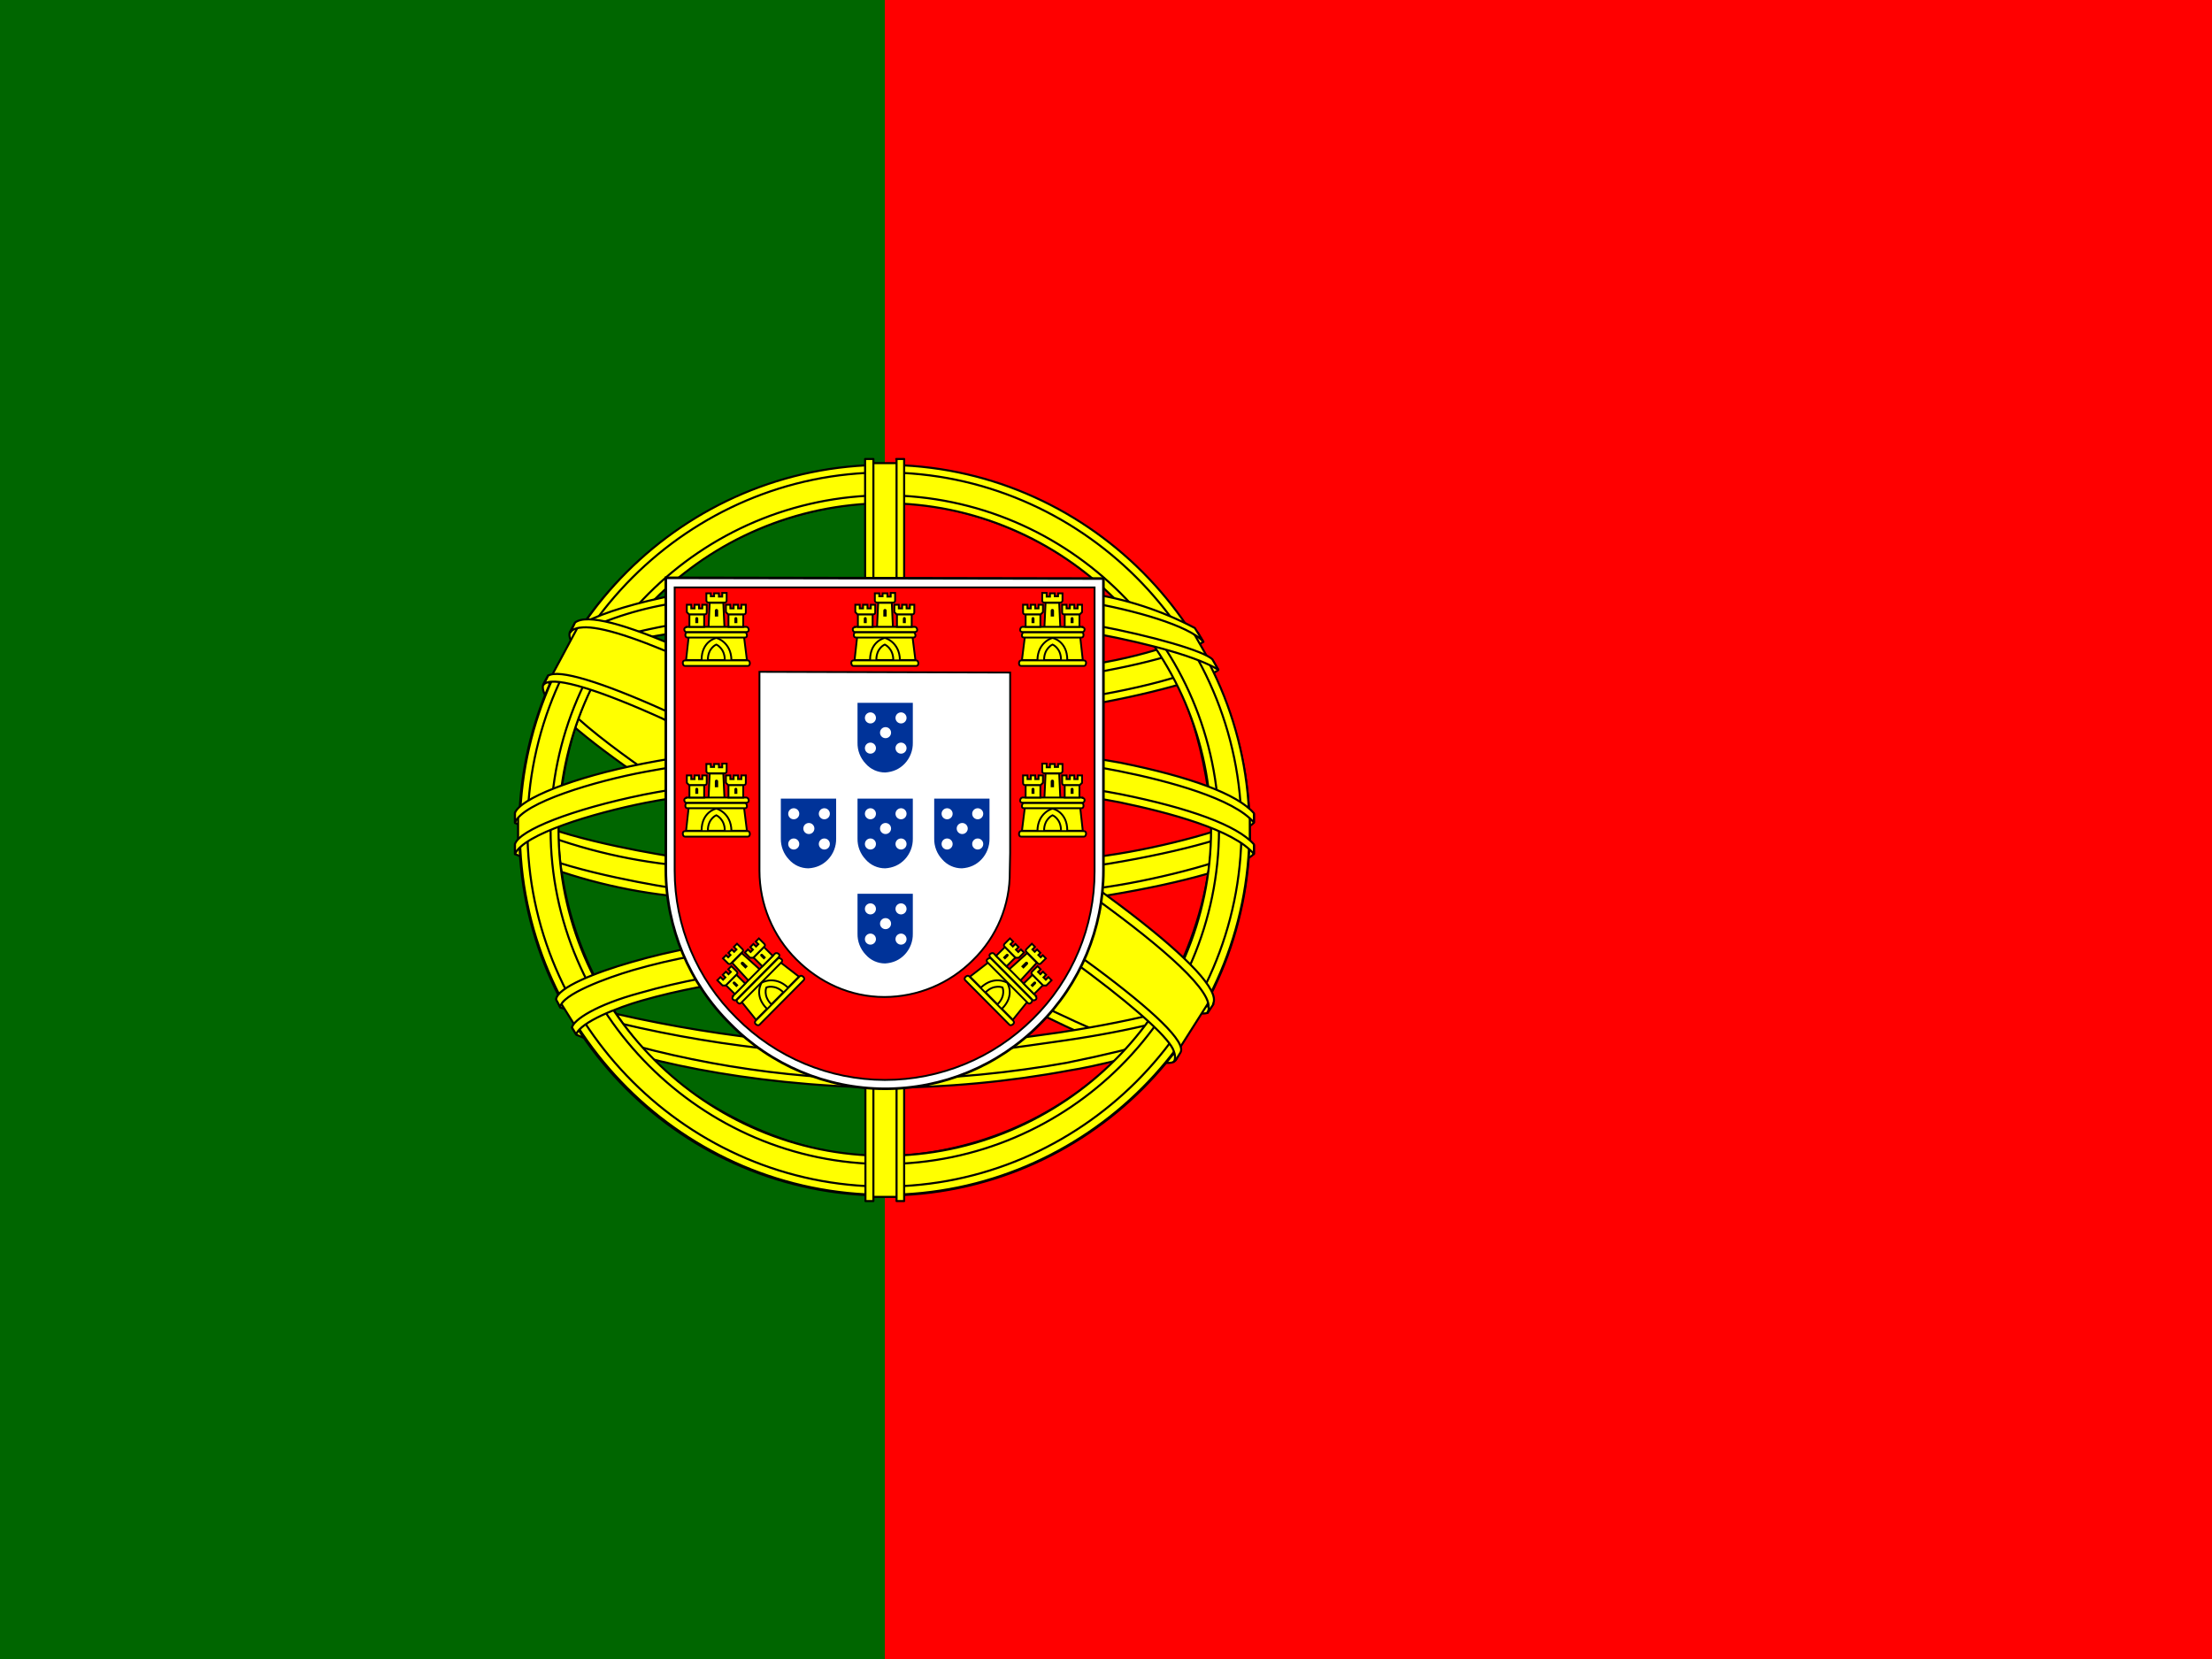
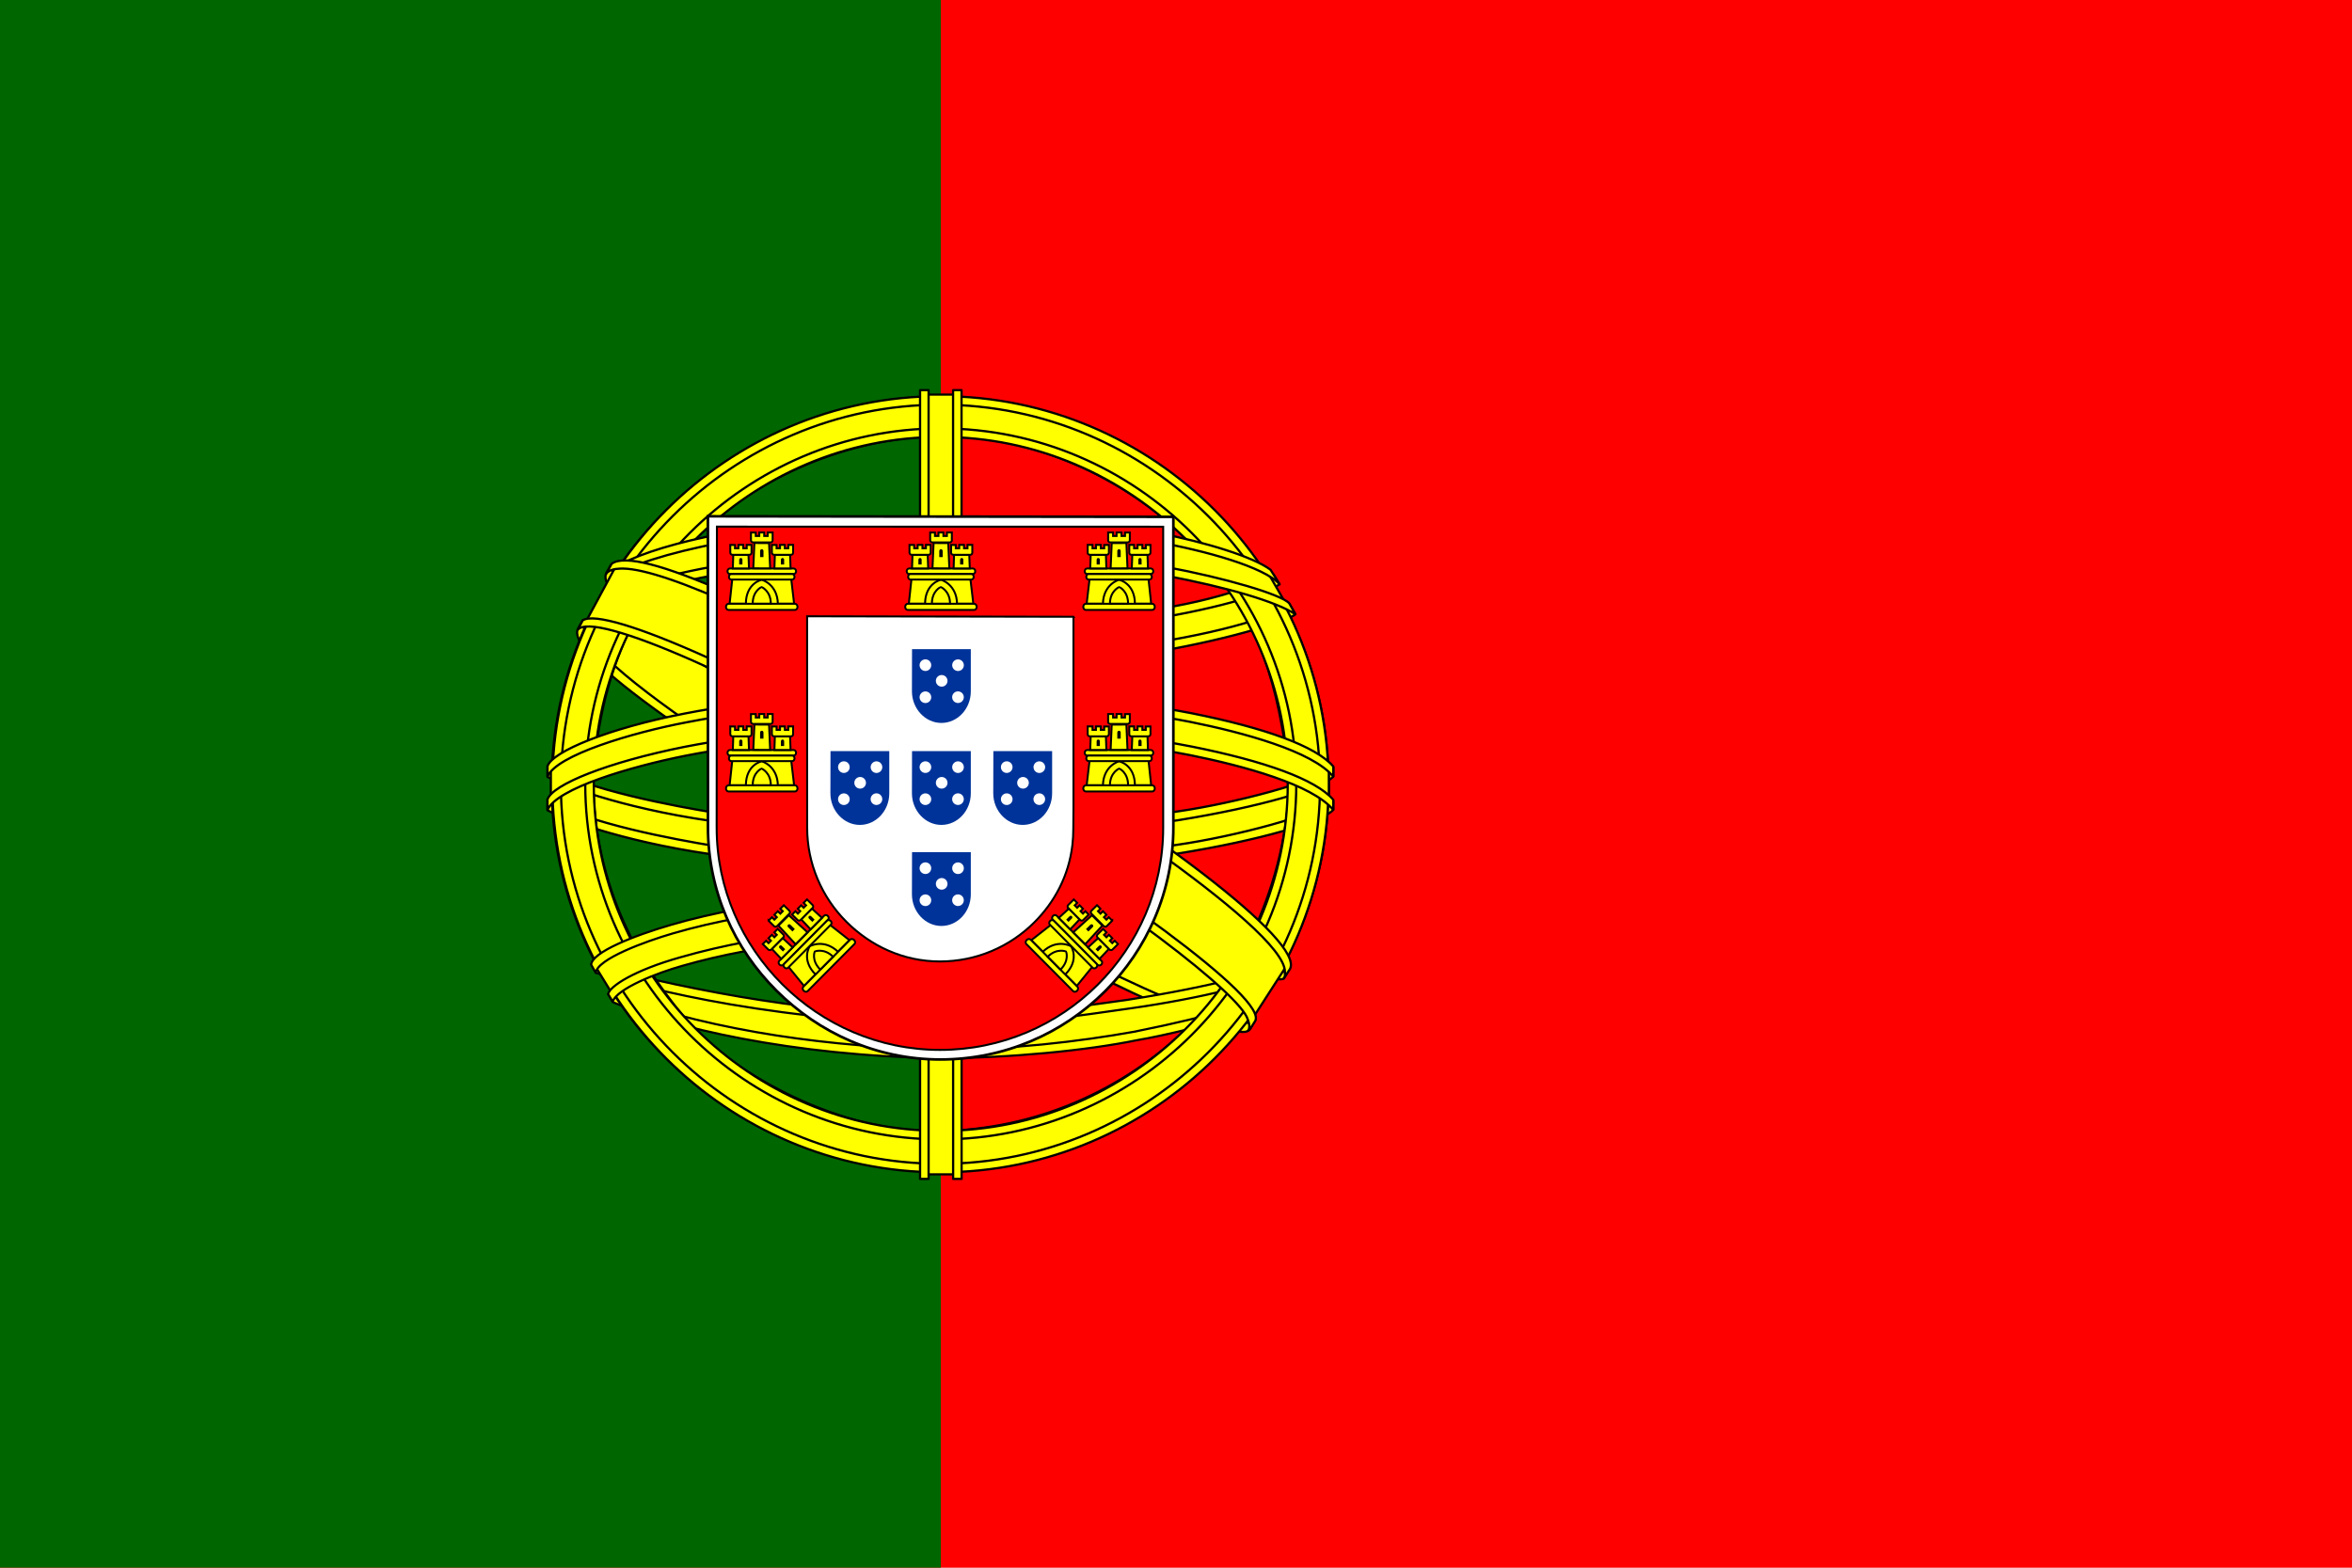
- <svg xmlns="http://www.w3.org/2000/svg" xmlns:xlink="http://www.w3.org/1999/xlink" width="640" height="480" viewBox="0 0 640 480">
-   <path fill="red" d="M256 0h384v480H256z" />
-   <path fill="#060" d="M0 0h256v480H0z" />
-   <g fill="#ff0" fill-rule="evenodd" stroke="#000" stroke-linecap="round" stroke-linejoin="round" stroke-width=".6">
-     <path d="M339.5 306.2c-32.3-1-180-93.2-181-108l8.1-13.5c14.7 21.3 165.7 111 180.6 107.8z" />
-     <path d="M164.9 182.8c-2.9 7.8 38.6 33.4 88.4 63.8s92.9 49 96 46.4l1.5-2.8q-.9 1.6-4.3.6c-13.5-3.9-48.6-20-92.1-46.4-43.6-26.4-81.4-50.7-87.3-61a6 6 0 0 1-.6-3.1h-.2l-1.2 2.2zm175.3 123.8q-.7 1.3-3.5.8c-12-1.3-48.6-19.1-91.9-45-50.4-30.2-92-57.6-87.4-64.8l1.2-2.2.2.1c-4 12.2 82.1 61.4 87.2 64.6 49.8 30.8 91.8 48.9 95.5 44.2z" />
-     <path d="M256.2 207.2c32.2-.3 72-4.4 95-13.6l-5-8c-13.5 7.5-53.5 12.5-90.3 13.2-43.4-.4-74.1-4.5-89.5-14.8l-4.6 8.6c28.2 12 57.2 14.5 94.4 14.6" />
-     <path d="M352.5 193.8c-.8 1.3-15.8 6.4-37.8 10.2a381 381 0 0 1-58.6 4.3 416 416 0 0 1-56.2-3.6c-23.1-3.6-35-8.6-39.5-10.4l1.1-2.2c12.7 5 24.7 8 38.7 10.2A412 412 0 0 0 256 206a392 392 0 0 0 58.3-4.3c22.5-3.7 34.8-8.4 36.6-10.5zm-4.4-8.1c-2.4 2-14.6 6.3-36 9.7a388 388 0 0 1-55.8 4c-22 0-40.1-1.6-53.8-3.6-21.8-2.8-33.4-8-37.6-9.4l1.3-2.2c3.3 1.7 14.4 6.2 36.5 9.3a385 385 0 0 0 53.6 3.4 384 384 0 0 0 55.4-4c21.5-3 33.1-8.4 34.9-9.8zM150.3 246c19.8 10.7 63.9 16 105.6 16.4 38 .1 87.4-5.8 105.9-15.6l-.5-10.7c-5.8 9-58.8 17.7-105.8 17.4s-90.7-7.6-105.3-17v9.5" />
-     <path d="M362.8 244.5v2.5c-2.8 3.4-20.2 8.4-42 12a434 434 0 0 1-65.4 4.4 400 400 0 0 1-62-4.3 155 155 0 0 1-44.4-12v-2.9c9.7 6.4 35.9 11.2 44.7 12.6 15.8 2.4 36.1 4.2 61.7 4.2 26.9 0 48.4-1.9 65-4.4 15.7-2.3 38-8.2 42.4-12.1m0-9v2.5c-2.8 3.3-20.2 8.3-42 11.9a434 434 0 0 1-65.4 4.5 414 414 0 0 1-62-4.3 155 155 0 0 1-44.4-12v-3c9.7 6.5 36 11.2 44.7 12.6a408 408 0 0 0 61.7 4.3c26.9 0 48.5-2 65-4.5 15.7-2.2 38-8.1 42.4-12m-107 68.8c-45.6-.2-84.7-12.4-93-14.4l6 9.4a250 250 0 0 0 87.4 14.3c34.7-1 65-3.7 86.3-14.1l6.2-9.8c-14.5 6.9-64 14.6-93 14.6" />
-     <path d="m344.9 297.3-2.8 4c-10 3.6-26 7.4-32.6 8.4a296 296 0 0 1-53.7 5c-40.4-.6-73.5-8.5-89-15.3l-1.3-2.1.2-.4 2.1.9a287 287 0 0 0 88.2 14.5c18.8 0 37.5-2.1 52.6-4.8 23.2-4.7 32.6-8.2 35.5-9.8l.7-.4zm5.3-8.8-2 3.5c-5.4 2-20 6.2-41.3 9.2-14 1.9-22.7 3.8-50.6 4.3a347 347 0 0 1-94.2-14L161 289a390 390 0 0 0 95.4 14c25.5-.5 36.4-2.4 50.3-4.3 24.8-3.8 37.3-8 41-9.1v-.2l2.6-1z" />
-     <path d="M350.8 237.6c.1 30-15.3 57-27.6 68.8a99 99 0 0 1-67.8 28.2c-30.3.5-58.8-19.2-66.5-27.9a101 101 0 0 1-27.5-67.4c1.8-32.8 14.7-55.6 33.3-71.3a100 100 0 0 1 64.2-22.7 98 98 0 0 1 71 35.6c12.5 15.2 18 31.7 20.9 56.7M255.6 135a106 106 0 0 1 106 105.2 105.6 105.6 0 1 1-211.4 0c-.1-58 47.3-105.2 105.4-105.2" />
-     <path d="M255.9 134.5c58.2 0 105.6 47.4 105.6 105.6S314.1 345.7 256 345.7s-105.6-47.4-105.6-105.6S197.8 134.5 256 134.5zM152.6 240c0 56.8 46.7 103.3 103.3 103.3S359.2 296.8 359.2 240s-46.7-103.3-103.3-103.3S152.6 183.2 152.6 240" />
-     <path d="M256 143.3a97 97 0 0 1 96.7 96.7 97 97 0 0 1-96.7 96.8c-53 0-96.7-43.6-96.7-96.8a97 97 0 0 1 96.7-96.7M161.6 240c0 52 42.6 94.4 94.4 94.4s94.4-42.5 94.4-94.4-42.6-94.4-94.4-94.4a95 95 0 0 0-94.4 94.4" />
-     <path d="M260.3 134h-9.1v212.3h9z" />
-     <path d="M259.3 132.8h2.3v214.7h-2.2V132.8zm-9 0h2.4v214.7h-2.3z" />
-     <path d="M361.6 244.2v-7.8l-6.4-6-36.3-9.6-52.2-5.3-63 3.2-44.8 10.6-9 6.7v7.9l22.9-10.3 54.4-8.5h52.3l38.4 4.2 26.6 6.4z" />
-     <path d="M256 223.8c24.9 0 49 2.3 68.3 6 19.8 4 33.7 9 38.5 14.5v2.8c-5.8-7-24.5-12-39-15-19-3.6-43-6-67.9-6-26.1 0-50.5 2.6-69.3 6.2-15 3-35.1 9-37.6 14.8v-2.9c1.3-4 16.3-10 37.3-14.3 18.9-3.7 43.3-6.1 69.6-6.1zm0-9.1a383 383 0 0 1 68.3 6c19.8 4 33.7 9 38.5 14.6v2.7c-5.8-6.9-24.5-12-39-14.9-19-3.7-43-6-67.9-6a376 376 0 0 0-69.2 6.2c-14.5 2.7-35.4 8.9-37.7 14.7v-2.8c1.4-4 16.6-10.3 37.3-14.3 19-3.7 43.3-6.2 69.7-6.2m-.6-46.2c39.3-.2 73.6 5.5 89.3 13.5l5.7 10c-13.6-7.4-50.6-15-94.9-14-36.1.3-74.7 4-94 14.4l6.8-11.4c15.9-8.3 53.3-12.5 87.1-12.5" />
-     <path d="M256 176.7a354 354 0 0 1 61.3 4.3c16 3 31.3 7.4 33.5 9.8l1.7 3c-5.3-3.4-18.6-7.3-35.6-10.5s-38.7-4.3-61-4.2c-25.3-.1-45 1.2-61.8 4.2a109 109 0 0 0-33.3 10.3l1.7-3.1c6-3 15.3-6.7 31.1-9.6 17.5-3.2 37.4-4.1 62.4-4.2m0-9c21.4-.2 42.6 1 59.1 4a96 96 0 0 1 30.6 10l2.5 4c-4.2-4.7-20-9.2-34.1-11.6-16.4-2.9-36.7-4-58.1-4.2a361 361 0 0 0-59.5 4.4 97 97 0 0 0-29.6 9.1l2.2-3.3c5.8-3 15.2-5.8 27-8.1a357 357 0 0 1 59.9-4.4zM308.4 284a276 276 0 0 0-52.5-4c-65.5.8-86.6 13.5-89.2 17.3l-5-8c16.8-12 52.4-18.8 94.6-18.2q32.9.5 56.6 5l-4.5 8" />
-     <path d="M255.6 278.9c18.2.3 36 1 53.3 4.2l-1.2 2.2c-16-3-33.2-4-52-4-24.3-.2-48.7 2.1-70 8.2-6.7 1.9-17.8 6.2-19 9.8l-1.2-2c.4-2.2 7-6.6 19.6-10 24.4-7 47.2-8.3 70.5-8.4m.8-9.2a327 327 0 0 1 57.3 5l-1.3 2.3a299 299 0 0 0-56-4.9c-24.2 0-49.9 1.8-73.3 8.6-7.5 2.2-20.6 7-21 10.7l-1.2-2.2c.2-3.4 11.5-7.9 21.7-10.8 23.5-6.9 49.3-8.6 73.8-8.7" />
-     <path d="m349.4 290.5-7.8 12.3-22.7-20.1-58.6-39.5-66.2-36.3-34.3-11.7 7.3-13.6 2.5-1.3 21.3 5.3 70.4 36.3 40.6 25.6L336 272l13.9 16z" />
-     <path d="M158.6 195.5c6-4 50.2 15.6 96.6 43.6 46.1 28 90.3 59.6 86.3 65.5l-1.3 2.1-.6.5c.1-.1.8-1 0-3.1-2-6.5-33.4-31.5-85.3-62.9-50.7-30.1-92.9-48.3-97-43.1zM351 290.4c3.8-7.6-37.2-38.5-88.1-68.6-52-29.5-89.6-46.9-96.5-41.7L165 183l.4-.5c1.2-1 3.3-1 4.2-1 11.8.2 45.5 15.7 92.8 42.8 20.8 12 87.6 55 87.3 67 0 1 .1 1.2-.3 1.8l1.7-2.6z" />
+ <svg xmlns="http://www.w3.org/2000/svg" xmlns:xlink="http://www.w3.org/1999/xlink" width="600" height="400">
+   <rect width="600" height="400" fill="#f00" />
+   <rect width="240" height="400" fill="#060" />
+   <g fill="#ff0" fill-rule="evenodd" stroke="#000" stroke-width="0.573" stroke-linecap="round" stroke-linejoin="round">
+     <path d="m318.24,262.04c-30.21-0.91-168.74-87.38-169.69-101.15l7.65-12.757c13.741,19.966,155.36,104.06,169.27,101.08l-7.23,12.823" />
+     <path d="m154.59,146.4c-2.71,7.294,36.149,31.318,82.903,59.754,46.752,28.434,87.065,46.006,90.053,43.486,0.183-0.325,1.47-2.541,1.352-2.523-0.56,0.844-1.923,1.11-4.051,0.497-12.631-3.643-45.575-18.765-86.374-43.506-40.798-24.743-76.294-47.544-81.811-57.232-0.384-0.671-0.657-1.896-0.601-2.849l-0.134-0.002-1.175,2.053-0.161,0.322h-0.001zm164.36,116.04c-0.512,0.93-1.468,0.96-3.282,0.761-11.3-1.251-45.589-17.925-86.162-42.213-47.21-28.26-86.2-54.01-81.97-60.74l1.151-2.035,0.227,0.071c-3.804,11.405,76.948,57.578,81.702,60.522,46.724,28.947,86.115,45.851,89.601,41.458l-1.268,2.181v-0.002z" />
+     <path d="m240.17,169.23c30.237-0.239,67.55-4.132,89.023-12.69l-4.627-7.517c-12.692,7.025-50.21,11.644-84.652,12.335-40.736-0.375-69.49-4.168-83.897-13.835l-4.367,8.005c26.484,11.207,53.623,13.587,88.52,13.703" />
+     <path d="m330.44,156.71c-0.739,1.182-14.743,6.011-35.373,9.575-13.988,2.132-32.234,3.955-55.004,3.978-21.633,0.02-39.305-1.52-52.684-3.333-21.656-3.396-32.833-8.12-36.965-9.79,0.395-0.786,0.649-1.337,1.03-2.071,11.895,4.736,23.124,7.592,36.279,9.616,13.291,1.8,30.75,3.362,52.276,3.342,22.664-0.023,40.709-1.984,54.616-4.053,21.155-3.412,32.711-7.803,34.334-9.842l1.494,2.579h-0.002zm-4.06-7.623c-2.293,1.841-13.718,5.893-33.819,9.103-13.415,1.923-30.472,3.643-52.265,3.664-20.704,0.02-37.619-1.375-50.485-3.249-20.414-2.666-31.279-7.475-35.196-8.878,0.39-0.674,0.787-1.342,1.194-2.014,3.048,1.535,13.533,5.791,34.226,8.722,12.72,1.804,29.661,3.148,50.262,3.127,21.69-0.022,38.553-1.776,51.883-3.688,20.205-2.78,31.077-7.947,32.728-9.241l1.473,2.451v0.002z" />
+     <path d="m140.88,205.66c18.598,10.003,59.905,15.044,98.994,15.391,35.591,0.056,81.958-5.502,99.297-14.69l-0.477-10.012c-5.425,8.477-55.113,16.609-99.206,16.276-44.093-0.333-85.038-7.143-98.687-15.959l0.079,8.991" />
+     <path d="m340.12,204.22,0.001,2.387c-2.606,3.116-18.946,7.825-39.437,11.142-15.595,2.391-35.927,4.194-61.262,4.194-24.069,0-43.263-1.716-58.148-4.001-23.529-3.426-38.579-9.426-41.6-11.217l0.013-2.785c9.075,6.033,33.661,10.447,41.917,11.798,14.788,2.27,33.868,3.973,57.817,3.973,25.216,0,45.434-1.791,60.931-4.166,14.701-2.124,35.644-7.646,39.767-11.324h0.001zm0.01-8.492,0.001,2.387c-2.606,3.114-18.946,7.824-39.437,11.14-15.595,2.391-35.927,4.194-61.262,4.194-24.069,0-43.263-1.714-58.148-4.001-23.529-3.425-38.579-9.425-41.6-11.216l0.013-2.785c9.075,6.032,33.661,10.447,41.917,11.796,14.788,2.272,33.868,3.976,57.817,3.976,25.216,0,45.434-1.792,60.931-4.169,14.701-2.124,35.644-7.646,39.767-11.324l0.001,0.002z" />
+     <path d="m239.79,260.32c-42.772-0.255-79.421-11.659-87.16-13.544l5.643,8.834c13.67,5.75,49.424,14.32,81.927,13.371,32.504-0.948,60.91-3.466,80.928-13.211l5.786-9.155c-13.642,6.425-60.068,13.639-87.125,13.705" />
+     <path stroke-width="0.55" d="m323.3,253.72c-0.85,1.299-1.717,2.582-2.596,3.829-9.442,3.329-24.319,6.824-30.597,7.844-12.824,2.642-32.665,4.594-50.274,4.603-37.89-0.555-68.905-7.972-83.496-14.299l-1.177-2.024,0.192-0.304,1.997,0.774c25.948,9.283,55.091,12.987,82.698,13.652,17.538,0.062,35.095-2.01,49.292-4.549,21.771-4.362,30.574-7.65,33.275-9.14l0.687-0.385h-0.001zm5.017-8.275c0.022,0.026,0.044,0.05,0.065,0.078-0.636,1.073-1.291,2.165-1.962,3.262-5.036,1.8-18.702,5.799-38.659,8.589-13.149,1.791-21.322,3.526-47.479,4.034-49.015-1.247-80.75-10.831-88.289-13.195l-1.117-2.143c28.406,7.415,57.422,12.592,89.408,13.121,23.931-0.51,34.112-2.272,47.152-4.05,23.271-3.619,34.996-7.45,38.515-8.556-0.044-0.064-0.096-0.131-0.154-0.199l2.523-0.943-0.002,0.002z" />
+     <path d="m328.83,197.76c0.139,28.137-14.26,53.386-25.858,64.525-16.408,15.759-38.163,25.896-63.569,26.363-28.37,0.521-55.12-17.974-62.295-26.099-14.028-15.885-25.449-36.057-25.815-63.243,1.738-30.709,13.793-52.1,31.268-66.769s40.743-21.813,60.121-21.302c22.358,0.59,48.475,11.558,66.521,33.332,11.823,14.266,16.943,29.748,19.627,53.193zm-89.186-96.342c54.485,0,99.296,44.338,99.296,98.703,0,54.364-44.811,98.704-99.296,98.704s-98.924-44.339-98.924-98.704,44.439-98.703,98.924-98.703" />
+     <path d="m239.91,101.08c54.534,0,99.011,44.483,99.011,99.022,0,54.538-44.478,99.02-99.011,99.02-54.534,0-99.011-44.481-99.011-99.02s44.478-99.022,99.011-99.022zm-96.832,99.022c0,53.26,43.736,96.842,96.832,96.842,53.097,0,96.833-43.582,96.833-96.842,0-53.262-43.737-96.844-96.833-96.844s-96.832,43.584-96.832,96.844z" />
+     <path d="m239.99,109.31c49.731,0,90.693,40.821,90.693,90.704,0,49.884-40.963,90.703-90.693,90.703s-90.693-40.819-90.693-90.703c0-49.883,40.964-90.704,90.693-90.704zm-88.515,90.703c0,48.685,39.979,88.524,88.515,88.524s88.515-39.839,88.515-88.524c0-48.686-39.978-88.525-88.515-88.525-48.536,0-88.515,39.839-88.515,88.525z" />
+     <path d="m243.98,100.68-8.485,0,0.01,198.96,8.515,0z" />
+     <path d="m243.13,99.546h2.16l0.018,201.25h-2.162l-0.016-201.25zm-8.421,0.002h2.177l0.003,201.25h-2.178v-201.25z" />
+     <path d="m338.99,203.935,0-7.355-5.99-5.58-34-9-49-5-59,3-42,10-8.48,6.28,0,7.357l21.48-9.637,51-8h49l36,4,25,6z" />
+     <path d="m239.95,184.77c23.383-0.043,46.07,2.215,64.065,5.719,18.569,3.712,31.637,8.356,36.105,13.571l-0.005,2.582c-5.388-6.49-22.973-11.248-36.518-13.968-17.858-3.474-40.393-5.717-63.647-5.674-24.538,0.046-47.387,2.37-64.984,5.803-14.12,2.802-32.951,8.368-35.302,13.858v-2.689c1.291-3.8,15.313-9.479,34.984-13.417,17.729-3.457,40.62-5.742,65.302-5.786zm0.01-8.492c23.383-0.042,46.07,2.217,64.065,5.719,18.569,3.714,31.637,8.356,36.105,13.571l-0.005,2.582c-5.388-6.489-22.973-11.247-36.518-13.966-17.858-3.476-40.393-5.718-63.647-5.674-24.538,0.044-47.276,2.37-64.875,5.801-13.626,2.583-33.226,8.37-35.412,13.86v-2.691c1.291-3.759,15.597-9.641,34.985-13.417,17.729-3.457,40.62-5.74,65.302-5.786z" />
+     <path d="m239.48,132.96c36.849-0.184,68.99,5.152,83.695,12.685l5.364,9.279c-12.781-6.888-47.456-14.05-89.005-12.979-33.854,0.208-70.027,3.727-88.176,13.41l6.404-10.709c14.895-7.724,50.022-11.643,81.72-11.684" />
+     <path d="m239.97,140.62c21.017-0.056,41.325,1.13,57.476,4.044,15.041,2.799,29.385,7.001,31.436,9.26l1.59,2.81c-4.988-3.257-17.401-6.884-33.339-9.906-16.006-3.008-36.3-4.005-57.2-3.95-23.722-0.081-42.152,1.171-57.969,3.929-16.728,3.13-28.334,7.601-31.197,9.726l1.558-2.97c5.563-2.838,14.39-6.259,29.223-8.93,16.357-2.988,34.983-3.884,58.423-4.013h-0.001zm-0.009-8.484c20.113-0.053,39.972,1.068,55.452,3.851,12.209,2.377,24.283,6.087,28.704,9.389l2.326,3.695c-3.954-4.395-18.836-8.559-31.974-10.892-15.361-2.649-34.395-3.698-54.508-3.866-21.108,0.059-40.615,1.352-55.752,4.108-14.441,2.748-23.76,6.002-27.703,8.543l2.045-3.087c5.441-2.865,14.232-5.495,25.303-7.646,15.249-2.776,34.876-4.036,56.108-4.095z" />
+     <path d="m289.15,241.26c-18.218-3.401-36.469-3.895-49.217-3.745-61.407,0.72-81.244,12.609-83.665,16.209l-4.589-7.481c15.634-11.332,49.073-17.687,88.587-17.037,20.518,0.336,38.224,1.699,53.119,4.583l-4.236,7.473" />
+     <path stroke-width="0.55" d="m239.58,236.46c17.082,0.255,33.849,0.96,50.033,3.978l-1.172,2.069c-15.031-2.775-31.055-3.837-48.803-3.75-22.663-0.177-45.585,1.939-65.541,7.667-6.297,1.752-16.721,5.801-17.784,9.146l-1.166-1.923c0.336-1.977,6.636-6.081,18.414-9.39,22.858-6.546,44.239-7.649,66.019-7.799v0.002zm0.775-8.596c17.698,0.331,35.975,1.149,53.74,4.668l-1.221,2.154c-16.042-3.185-31.369-4.247-52.415-4.57-22.735,0.041-46.851,1.663-68.778,8.037-7.079,2.062-19.297,6.52-19.704,10.05l-1.166-2.066c0.265-3.206,10.842-7.388,20.358-10.156,22.096-6.424,46.275-8.076,69.186-8.117z" />
+     <path d="M327.58,247.38,320.201,258.829,299,240,244,203,182,169,149.81,157.99,156.67,145.27,159,144l20,5,66,34,38,24,32,23,13,15z" />
+     <path d="m148.65,158.29c5.646-3.829,47.139,14.655,90.555,40.834,43.301,26.254,84.677,55.921,80.942,61.473l-1.228,1.932-0.564,0.445c0.121-0.086,0.743-0.848-0.061-2.906-1.845-6.07-31.195-29.491-79.894-58.895-47.475-28.309-87.041-45.371-90.997-40.494l1.247-2.389h-0.001zm180.44,88.927c3.57-7.052-34.916-36.044-82.632-64.272-48.813-27.666-83.994-43.951-90.42-39.095l-1.428,2.599c-0.012,0.143,0.052-0.177,0.354-0.41,1.169-1.02,3.105-0.951,3.979-0.967,11.065,0.166,42.667,14.709,87.006,40.128,19.428,11.315,82.071,51.491,81.832,62.789,0.017,0.971,0.08,1.171-0.285,1.652l1.594-2.424v-0.002z" />
  </g>
-   <g transform="translate(0 26.7)scale(1.06667)">
-     <path fill="#fff" stroke="#000" stroke-width=".7" d="M180.6 211a59 59 0 0 0 17.5 41.7 59 59 0 0 0 41.8 17.6 59 59 0 0 0 42-17.4 59 59 0 0 0 17.4-41.8v-79.2l-118.7-.2z" />
-     <path fill="red" stroke="#000" stroke-width=".5" d="M183 211.1a56 56 0 0 0 16.8 40 57 57 0 0 0 40.2 16.8 57 57 0 0 0 40.2-16.6 56 56 0 0 0 16.7-40v-77H183v76.8m91-53.7v48.9l-.1 5.1a33 33 0 0 1-10 24 34 34 0 0 1-24 10c-9.4 0-17.7-4-23.9-10.2a34 34 0 0 1-10-24v-54z" />
-     <g id="e">
-       <g id="d" fill="#ff0" stroke="#000" stroke-width=".5">
-         <path stroke="none" d="M190.2 154.4c.1-5.5 4-6.8 4-6.8.1 0 4.3 1.4 4.3 6.9z" />
-         <path d="m186.8 147.7-.7 6.3h4.2c0-5.2 4-6 4-6 .1 0 4 1.1 4.1 6h4.2l-.8-6.4zm-1 6.4h17q.5 0 .6.7 0 .8-.6.8h-17q-.5 0-.6-.8 0-.7.7-.7z" />
-         <path d="M192 154c0-3.3 2.3-4.2 2.3-4.2s2.3 1 2.3 4.2H192m-5.8-9h16.3q.5.1.6.8 0 .5-.6.6h-16.3q-.5 0-.6-.7 0-.5.6-.6zm.4 1.5H202q.5 0 .6.7t-.6.7h-15.5q-.6 0-.6-.7t.6-.7zm5-10.6h1.2v.8h.9v-.8h1.3v.9h.9v-1h1.2v2q0 .6-.5.6h-4.4q-.5 0-.6-.5zm4.6 2.7.3 6.4h-4.3l.3-6.5h3.7" />
-         <path id="a" d="M191 141.6v3.4h-4v-3.4z" />
-         <use xlink:href="#a" width="100%" height="100%" x="10.6" />
-         <path id="b" d="M186.3 139h1.2v1h.9v-1h1.2v1h.9v-1h1.2v2q0 .6-.5.6h-4.3l-.6-.6z" />
-         <use xlink:href="#b" width="100%" height="100%" x="10.6" />
-         <path fill="#000001" stroke="none" d="M193.9 140.6c0-.6.9-.6.9 0v1.6h-.9z" />
-         <path id="c" fill="#000001" stroke="none" d="M188.6 142.8c0-.6.8-.6.8 0v1.2h-.8z" />
-         <use xlink:href="#c" width="100%" height="100%" x="10.6" />
+   <g>
+     <path fill="#fff" stroke="#000" stroke-width="0.67" d="m180.6,211.01c0,16.271,6.663,30.987,17.457,41.742,10.815,10.778,25.512,17.579,41.809,17.579,16.381,0,31.247-6.652,42.016-17.389,10.769-10.735,17.443-25.552,17.446-41.88h-0.002v-79.189l-118.74-0.141,0.012,79.278h0.002z" />
+     <path fill="#f00" stroke="#000" stroke-width="0.507" d="m182.82,211.12v0.045c0,15.557,6.441,29.724,16.775,40.009,10.354,10.305,24.614,16.712,40.214,16.712,15.681,0,29.912-6.361,40.222-16.626,10.308-10.265,16.697-24.433,16.699-40.044h-0.002v-76.826l-113.84-0.018-0.07,76.748m91.022-53.747,0.004,48.891-0.041,5.172h0.001c0,1.361-0.082,2.912-0.241,4.233-0.925,7.729-4.48,14.467-9.745,19.708-6.164,6.136-14.671,9.941-24.047,9.941-9.327,0-17.639-3.938-23.829-10.1-6.35-6.32-10.03-14.986-10.03-23.947l-0.013-54.023,67.94,0.123,0.002,0.002z" />
+     <g id="castle3">
+       <g id="castle" fill="#ff0" stroke="#000" stroke-width="0.5">
+         <path stroke="none" d="m190.19,154.43c0.135-5.521,4.052-6.828,4.081-6.847,0.028-0.018,4.231,1.408,4.217,6.899l-8.298-0.051" />
+         <path d="m186.81,147.69-0.682,6.345,4.141,0.009c0.04-5.249,3.974-6.122,4.069-6.103,0.089-0.005,3.989,1.161,4.093,6.103h4.151l-0.75-6.393-15.022,0.038v0.002z" />
+         <path d="m185.85,154.06h16.946c0.357,0,0.649,0.353,0.649,0.784,0,0.43-0.292,0.781-0.649,0.781h-16.946c-0.357,0-0.649-0.351-0.649-0.781,0-0.431,0.292-0.784,0.649-0.784z" />
+         <path d="m192.01,154.03c0.018-3.313,2.262-4.25,2.274-4.248,0.001,0,2.342,0.967,2.361,4.248h-4.634" />
+         <path d="m186.21,145.05h16.245c0.342,0,0.623,0.318,0.623,0.705,0,0.387-0.28,0.705-0.623,0.705h-16.245c-0.342,0-0.623-0.316-0.623-0.705,0-0.386,0.28-0.705,0.623-0.705z" />
+         <path d="m186.55,146.47h15.538c0.327,0,0.595,0.317,0.595,0.704,0,0.388-0.268,0.705-0.595,0.705h-15.538c-0.327,0-0.595-0.317-0.595-0.705,0-0.387,0.268-0.704,0.595-0.704z" />
+         <path d="m191.57,135.88,1.227,0.002v0.871h0.895v-0.891l1.257,0.004v0.887h0.898v-0.891h1.258l-0.002,2.012c0,0.316-0.254,0.52-0.549,0.52h-4.411c-0.296,0-0.57-0.237-0.571-0.527l-0.003-1.988h0.001z" />
+         <path d="m196.19,138.57,0.277,6.451-4.303-0.016,0.285-6.452,3.741,0.017" />
+         <path id="cp1" d="m190.94,141.56,0.131,3.478-4.126,0.002,0.116-3.479h3.879-0.001z" />
+         <use xlink:href="#cp1" x="10.609" />
+         <path id="cp2" d="m186.3,139.04,1.199,0.003v0.872h0.877v-0.893l1.229,0.004v0.889h0.879v-0.893l1.23,0.002-0.002,2.012c0,0.314-0.249,0.519-0.536,0.519h-4.317c-0.289,0-0.558-0.235-0.559-0.526l-0.003-1.989h0.001z" />
+         <use xlink:href="#cp2" x="10.609" />
+         <path fill="#000" stroke="none" d="m193.9,140.61c-0.026-0.627,0.877-0.634,0.866,0v1.536h-0.866v-1.536" />
+         <path id="cp3" fill="#000" stroke="none" d="m188.57,142.84c-0.003-0.606,0.837-0.618,0.826,0v1.187h-0.826v-1.187" />
+         <use xlink:href="#cp3" x="10.641" />
      </g>
-       <use xlink:href="#d" width="100%" height="100%" y="46.3" />
-       <use xlink:href="#d" width="100%" height="100%" transform="rotate(-45.2 312.8 180)" />
+       <use xlink:href="#castle" y="46.32" />
+       <use xlink:href="#castle" transform="matrix(0.7046089,-0.7095959,0.7095959,0.7046089,-35.34146,275.109)" />
    </g>
-     <use xlink:href="#d" width="100%" height="100%" x="45.7" />
-     <use xlink:href="#e" width="100%" height="100%" transform="matrix(-1 0 0 1 479.8 0)" />
-     <g id="f" fill="#fff">
-       <path fill="#039" d="M232.6 202.4a8 8 0 0 0 2.2 5.7 7 7 0 0 0 5.3 2.4q3.2-.2 5.3-2.4a8 8 0 0 0 2.2-5.7v-10.8h-15z" />
-       <circle cx="236.1" cy="195.7" r="1.5" />
-       <circle cx="244.4" cy="195.7" r="1.5" />
-       <circle cx="240.2" cy="199.7" r="1.5" />
-       <circle cx="236.1" cy="203.9" r="1.5" />
-       <circle cx="244.4" cy="203.9" r="1.5" />
+     <use xlink:href="#castle" x="45.714" />
+     <use xlink:href="#castle3" transform="matrix(-1,0,0,1,479.7919,0)" />
+     <g id="quina" fill="#fff">
+       <path fill="#039" d="m232.636,202.406v0.005c0,2.212,0.849,4.227,2.212,5.689,1.365,1.467,3.245,2.378,5.302,2.378,2.067,0,3.944-0.905,5.303-2.365,1.358-1.459,2.202-3.472,2.202-5.693v-10.768l-14.992-0.012-0.027,10.766" />
+       <circle cx="236.074" cy="195.735" r="1.486" />
+       <circle cx="244.392" cy="195.742" r="1.486" />
+       <circle cx="240.225" cy="199.735" r="1.486" />
+       <circle cx="236.074" cy="203.916" r="1.486" />
+       <circle cx="244.383" cy="203.905" r="1.486" />
    </g>
-     <use xlink:href="#f" width="100%" height="100%" y="-26" />
-     <use xlink:href="#f" width="100%" height="100%" x="-20.8" />
-     <use xlink:href="#f" width="100%" height="100%" x="20.8" />
-     <use xlink:href="#f" width="100%" height="100%" y="25.8" />
+     <use xlink:href="#quina" y="-26.016" />
+     <use xlink:href="#quina" x="-20.799" />
+     <use xlink:href="#quina" x="20.745" />
+     <use xlink:href="#quina" y="25.784" />
  </g>
</svg>
